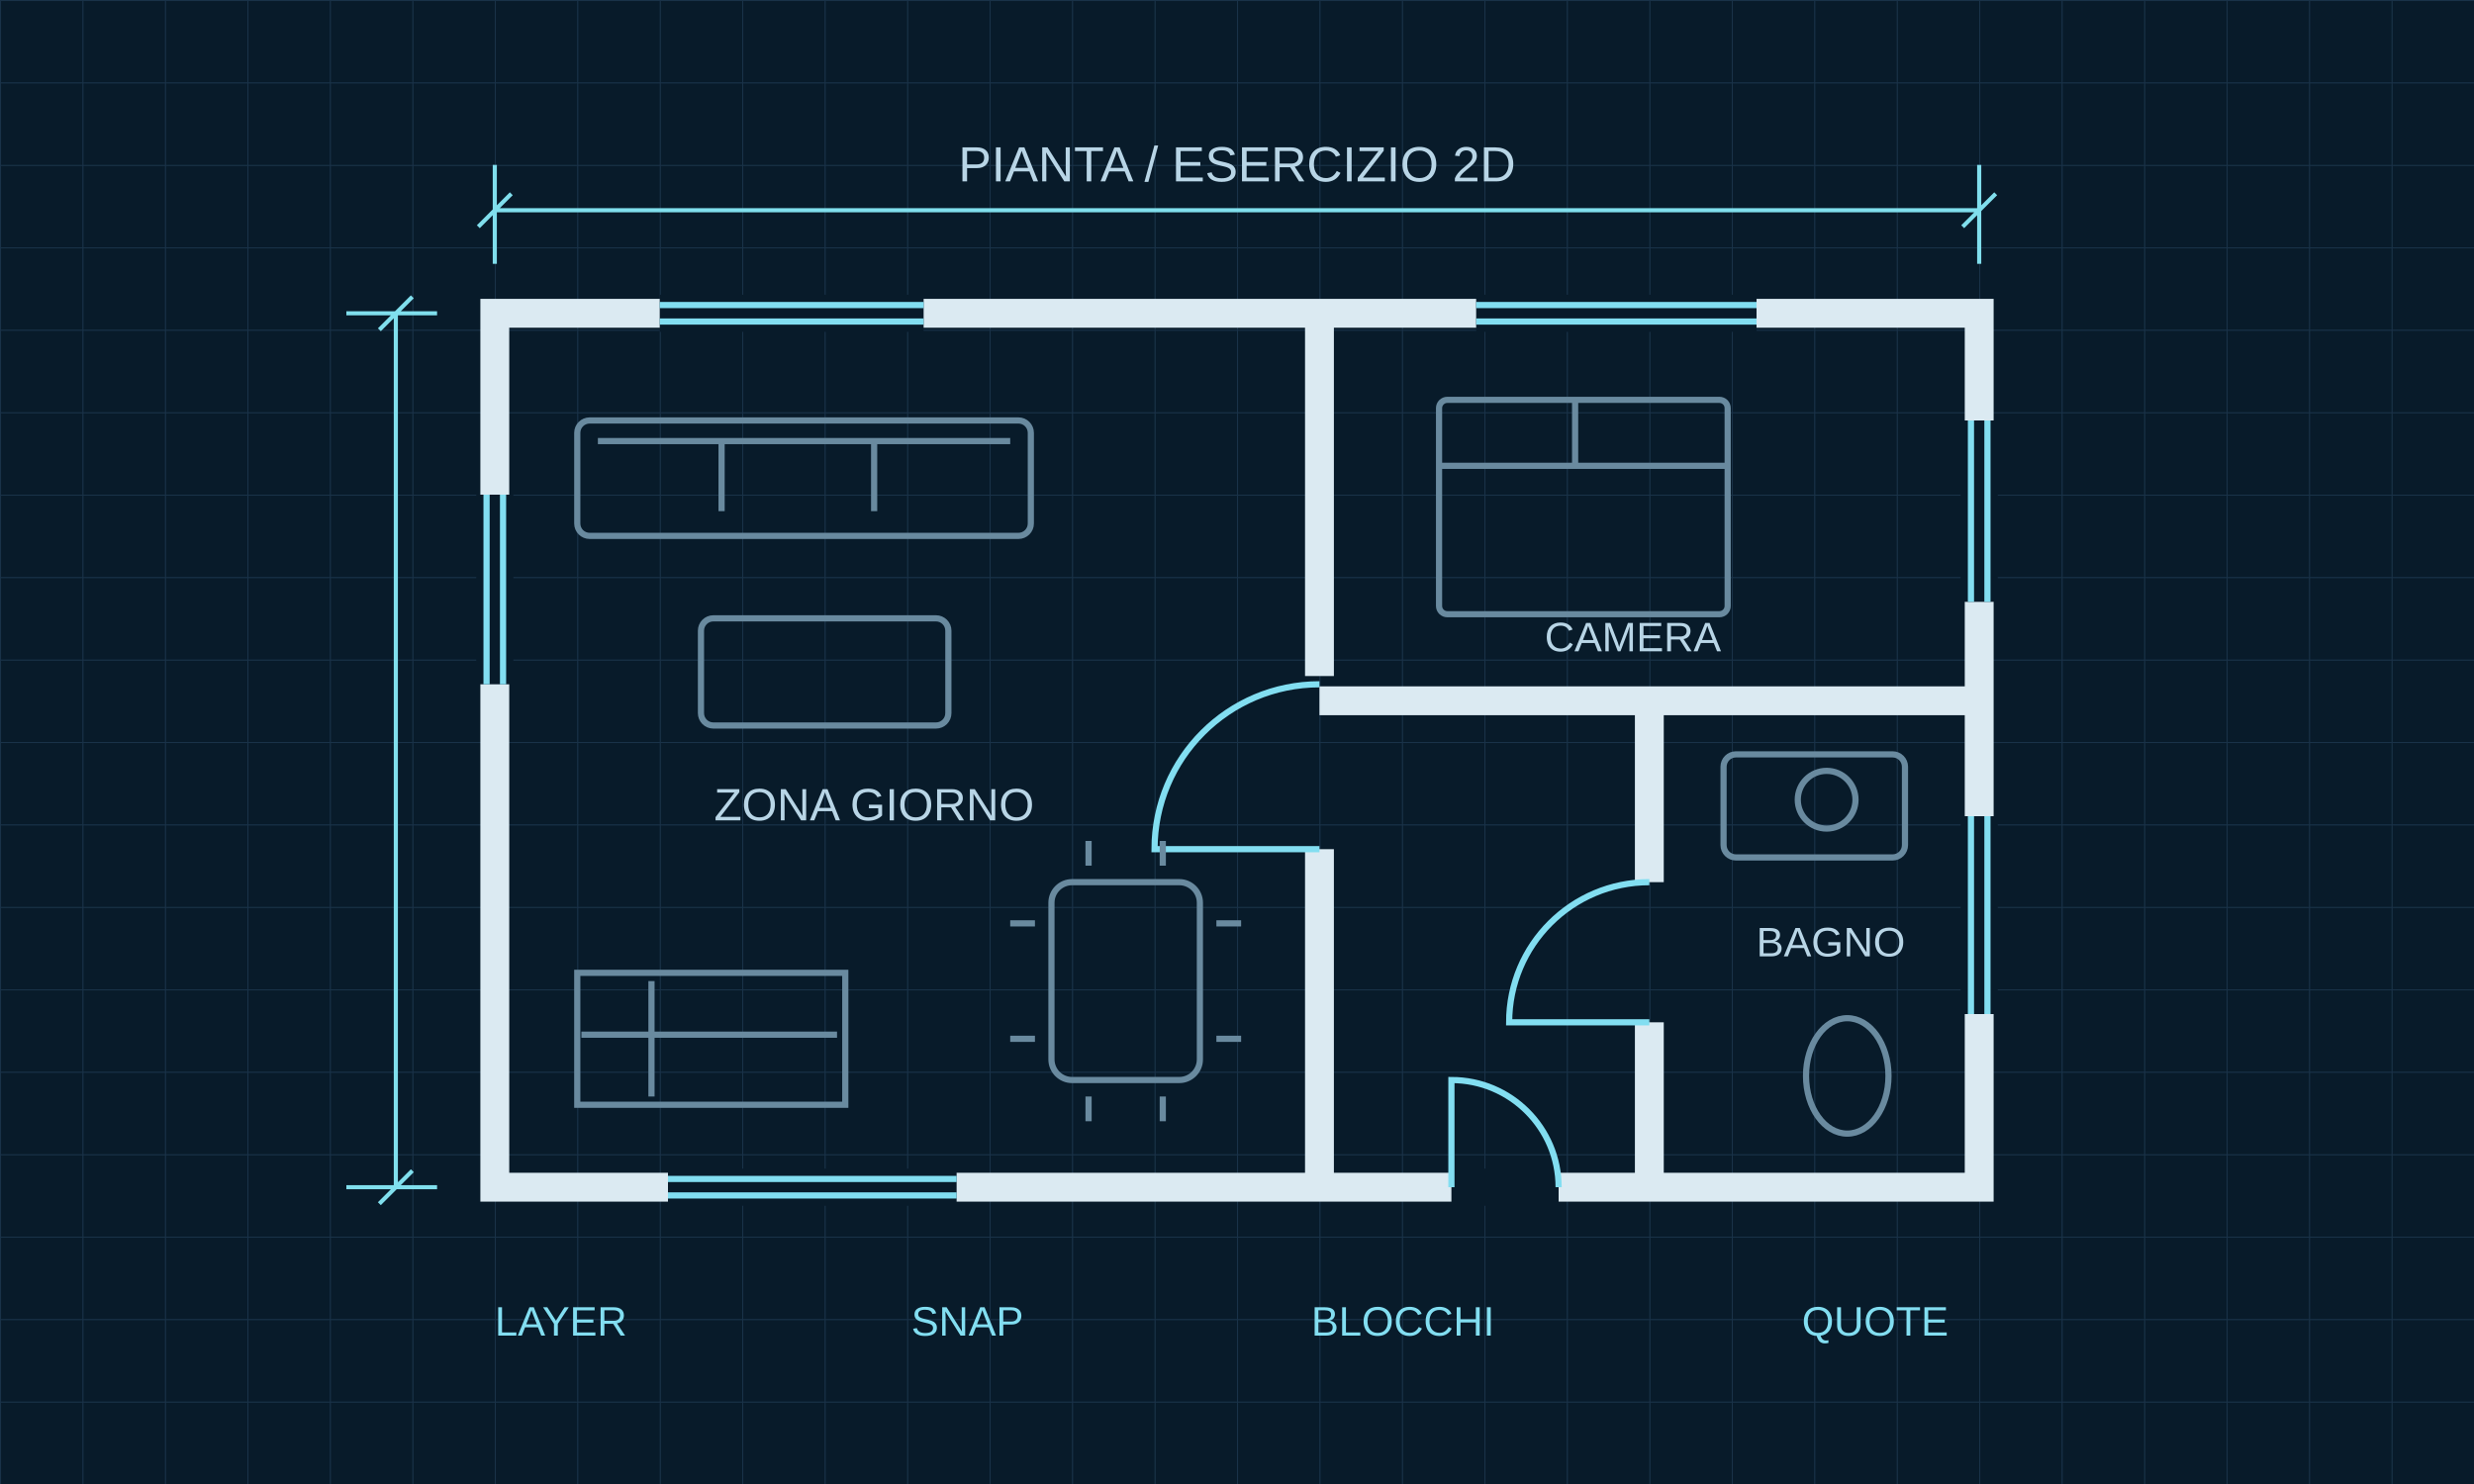
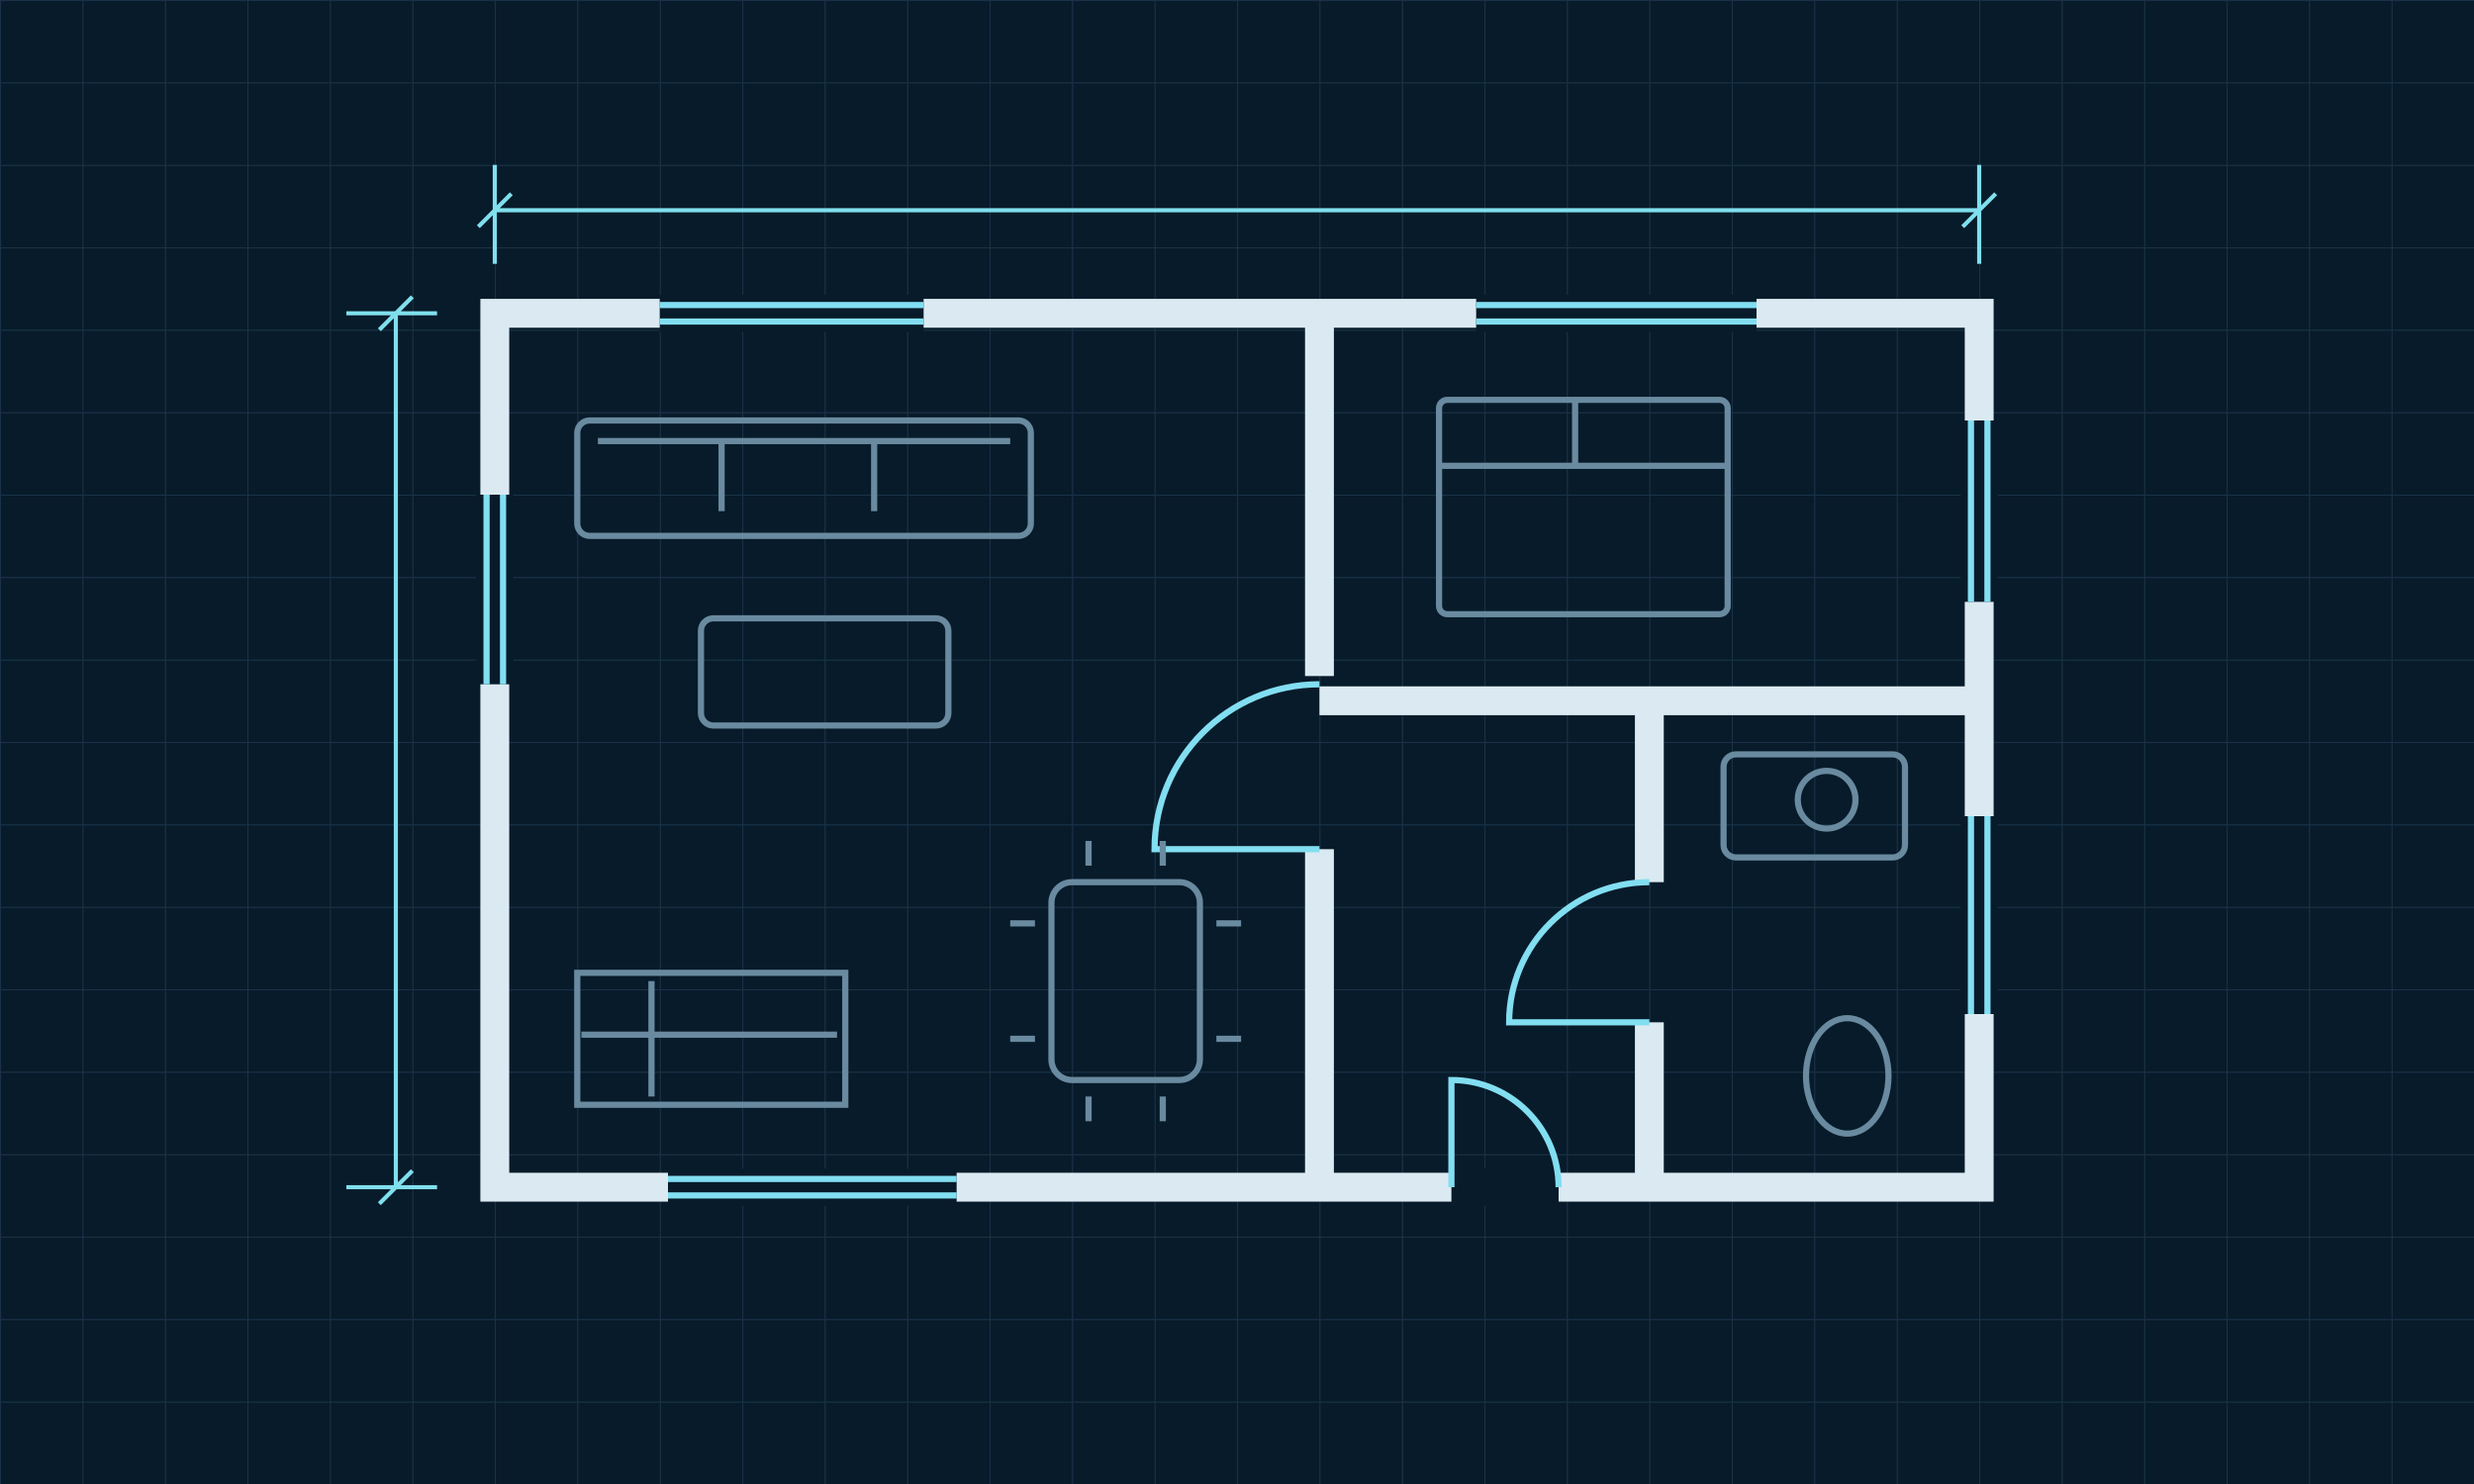
<svg xmlns="http://www.w3.org/2000/svg" width="600" height="360" viewBox="0 0 600 360">
  <defs>
    <pattern id="grid" width="20" height="20" patternUnits="userSpaceOnUse">
      <path d="M20 0H0V20" fill="none" stroke="#193248" stroke-width=".5" />
    </pattern>
  </defs>
  <rect width="600" height="360" fill="#081b2a" />
  <rect width="600" height="360" fill="url(#grid)" />
  <g fill="none" stroke="#dbeaf2" stroke-width="7" stroke-linejoin="miter">
    <path d="M120 76H480V288H120Z" />
    <path d="M320 76V164M320 206V288M320 170H480M400 170V214M400 248V288" />
  </g>
  <g stroke="#081b2a" stroke-width="9">
    <path d="M160 76H224M358 76H426M120 120V166M480 102V146M480 198V246M162 288H232M352 288H378" />
  </g>
  <g fill="none" stroke="#82def1" stroke-width="1.5">
    <path d="M160 74H224M160 78H224M358 74H426M358 78H426M118 120V166M122 120V166M478 102V146M482 102V146M478 198V246M482 198V246M162 286H232M162 290H232" />
    <path d="M320 206H280A40 40 0 0 1 320 166M400 248H366A34 34 0 0 1 400 214M352 288V262A26 26 0 0 1 378 288" />
  </g>
  <g fill="none" stroke="#698a9f" stroke-width="1.5">
    <rect x="349" y="97" width="70" height="52" rx="2" />
    <path d="M349 113H419M382 97V113" />
    <rect x="140" y="102" width="110" height="28" rx="3" />
    <path d="M145 107H245M175 107V124M212 107V124" />
    <rect x="170" y="150" width="60" height="26" rx="3" />
    <rect x="255" y="214" width="36" height="48" rx="5" />
    <path d="M264 210V204M282 210V204M264 272V266M282 272V266M251 224H245M251 252H245M301 224H295M301 252H295" />
    <path d="M140 236H205V268H140ZM158 238V266M141 251H203" />
    <rect x="418" y="183" width="44" height="25" rx="3" />
    <ellipse cx="448" cy="261" rx="10" ry="14" />
    <circle cx="443" cy="194" r="7" />
  </g>
  <g stroke="#80dfed" stroke-width="1" fill="none">
    <path d="M120 51H480M120 40V64M480 40V64M116 55L124 47M476 55L484 47M96 76V288M84 76H106M84 288H106M92 80L100 72M92 292L100 284" />
  </g>
-   <g font-family="Arial,sans-serif" fill="#b8d5e6" text-anchor="middle">
-     <text x="300" y="44" font-size="12">PIANTA / ESERCIZIO 2D</text>
-     <text x="212" y="199" font-size="11">ZONA GIORNO</text>
-     <text x="396" y="158" font-size="10">CAMERA</text>
-     <text x="444" y="232" font-size="10">BAGNO</text>
-   </g>
-   <g fill="#82def1" font-family="Arial,sans-serif" font-size="10">
-     <text x="120" y="324">LAYER</text>
-     <text x="221" y="324">SNAP</text>
-     <text x="318" y="324">BLOCCHI</text>
-     <text x="437" y="324">QUOTE</text>
-   </g>
+   <g font-family="Arial,sans-serif" fill="#b8d5e6" text-anchor="middle" />
+   <g fill="#82def1" font-family="Arial,sans-serif" font-size="10" />
</svg>
